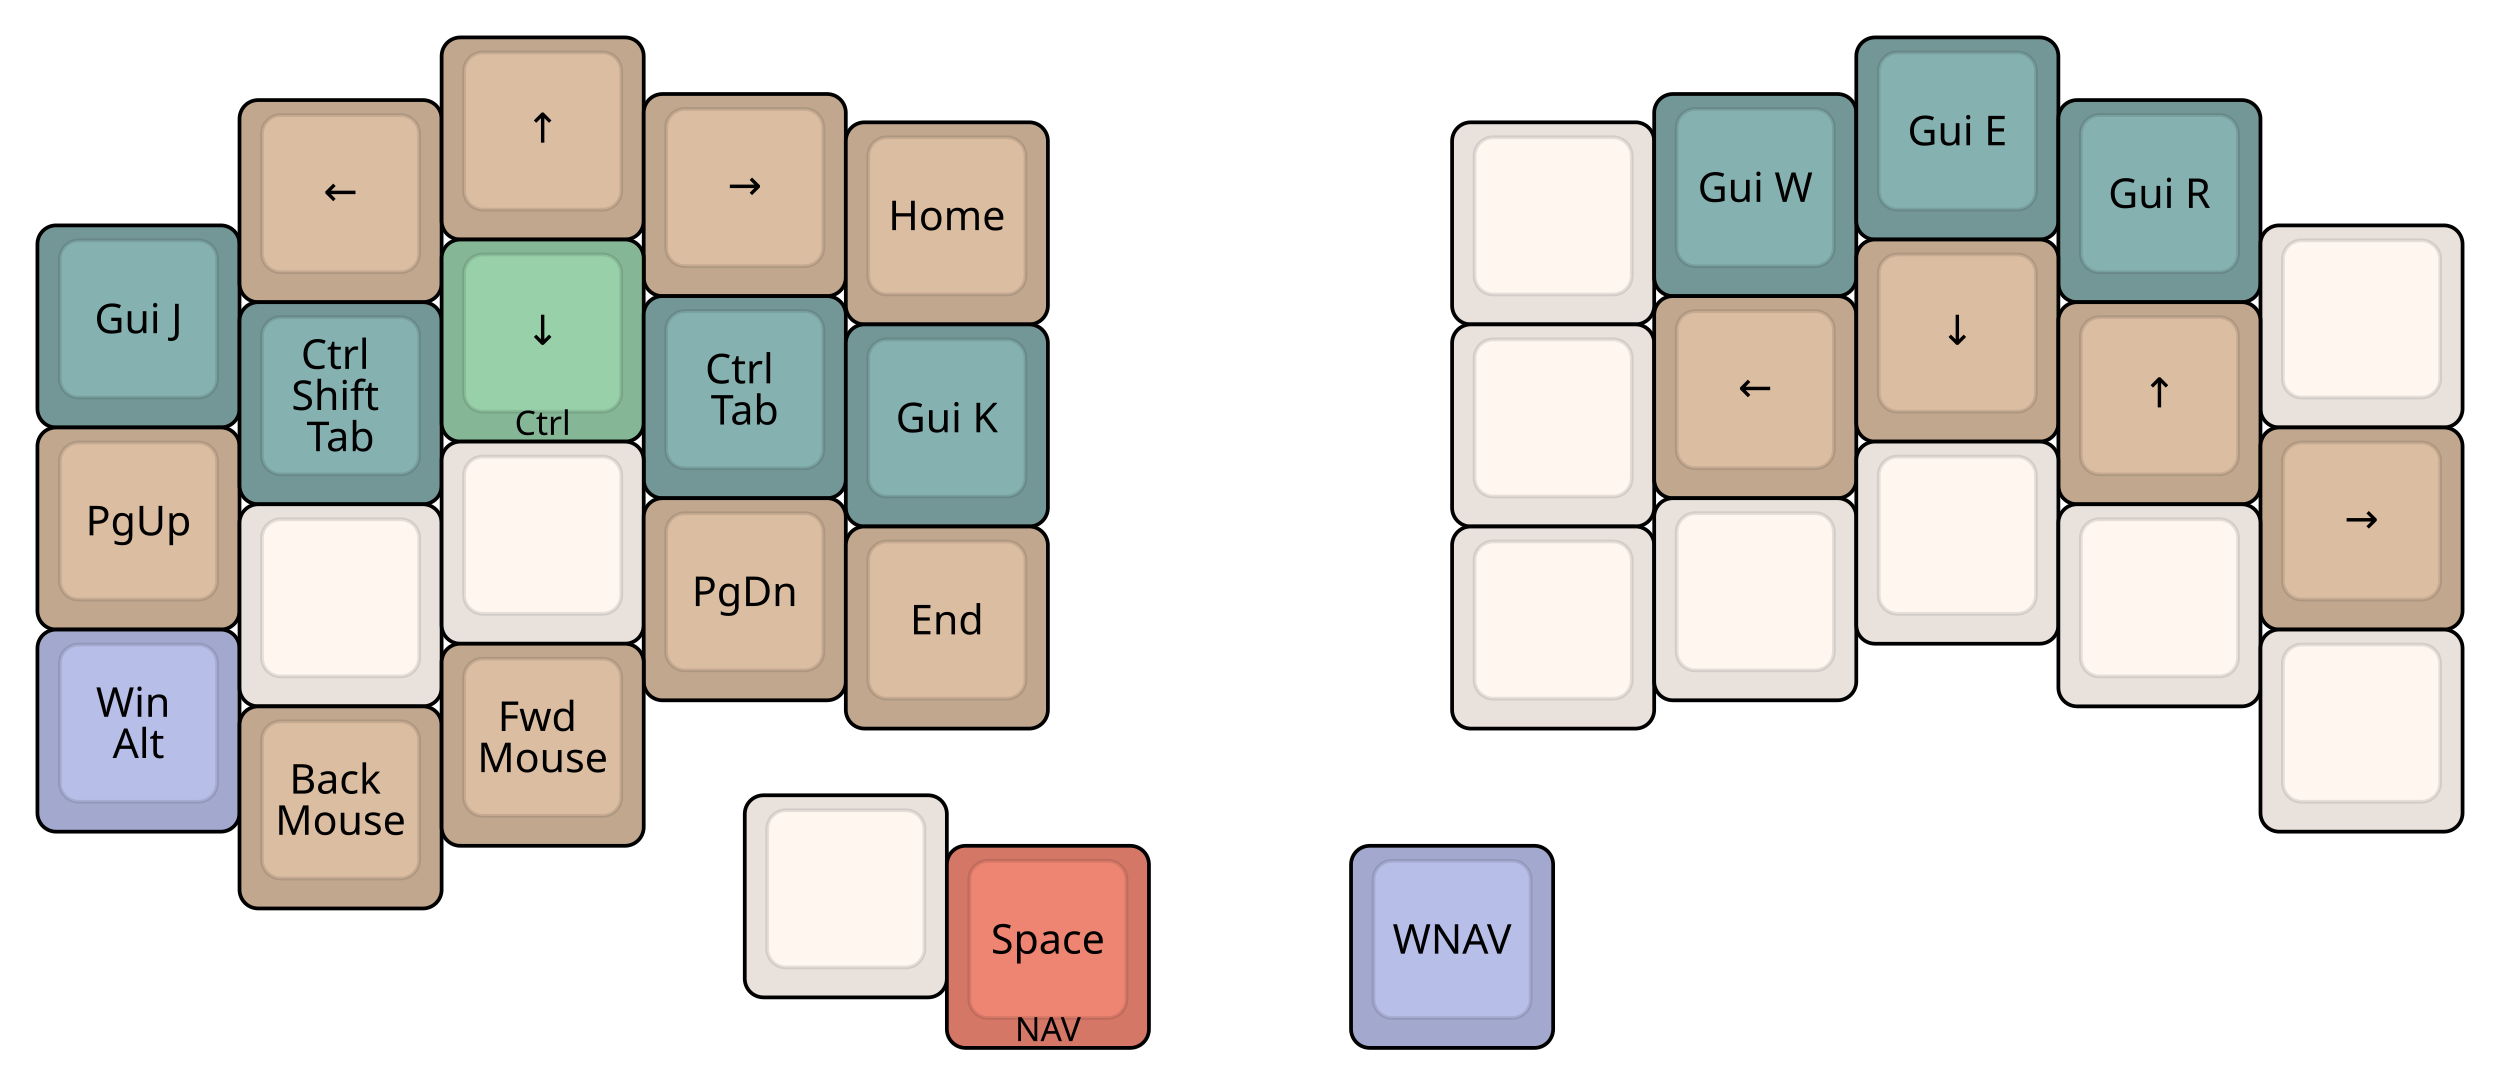
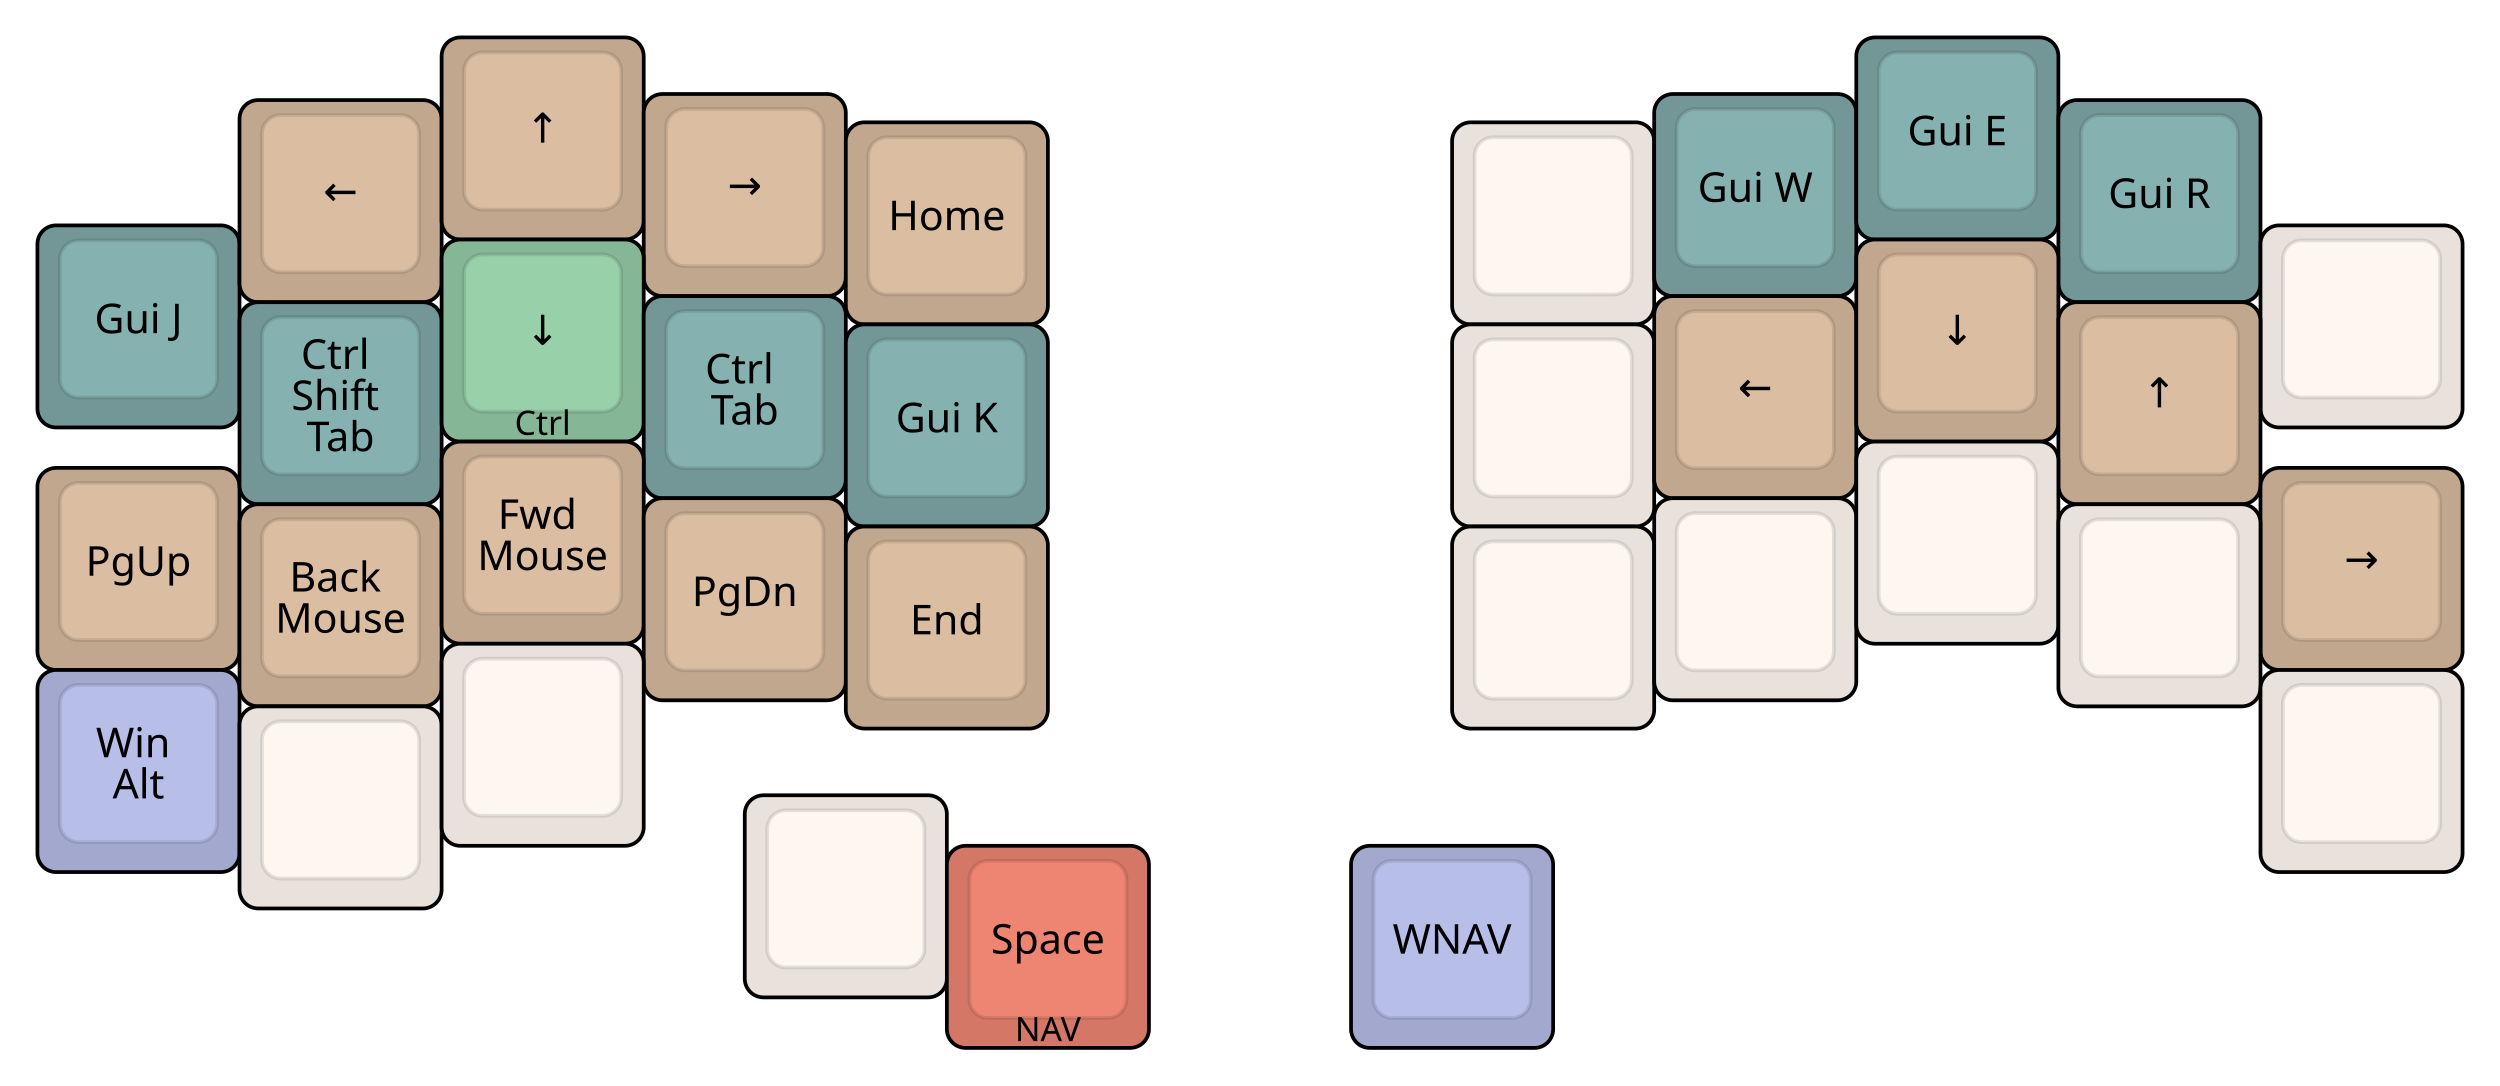
<svg xmlns="http://www.w3.org/2000/svg" width="668px" height="290x" viewBox="0 0 668 290">
  <style type="text/css">
    .keycap .border { stroke: black; stroke-width: 1; }
    .keycap .inner.border { stroke: rgba(0,0,0,.1); }
    .keycap { font-family: sans-serif; font-size: 11px}
    .keycap .sub { font-size: 9px}
  </style>
  <g class="keycap mod_implicit">
    <rect x="10" y="60.22" width="54" height="54" rx="5" fill="#739797" class="outer border" />
    <rect x="16" y="64.22" width="42" height="42" rx="5" fill="#86b1b1" class="inner border" />
    <text x="37" y="85.22" text-anchor="middle" dominant-baseline="middle" class="main">
      <tspan x="37" dy="0">Gui J</tspan>
    </text>
  </g>
  <g class="keycap default">
    <rect x="64" y="26.74" width="54" height="54" rx="5" fill="#c1a78e" class="outer border" />
    <rect x="70" y="30.74" width="42" height="42" rx="5" fill="#dbbda1" class="inner border" />
    <text x="91" y="51.74" text-anchor="middle" dominant-baseline="middle" class="main">
      <tspan x="91" dy="0">←</tspan>
    </text>
  </g>
  <g class="keycap default">
    <rect x="118" y="10" width="54" height="54" rx="5" fill="#c1a78e" class="outer border" />
    <rect x="124" y="14" width="42" height="42" rx="5" fill="#dbbda1" class="inner border" />
    <text x="145" y="35" text-anchor="middle" dominant-baseline="middle" class="main">
      <tspan x="145" dy="0">↑</tspan>
    </text>
  </g>
  <g class="keycap default">
    <rect x="172" y="25.12" width="54" height="54" rx="5" fill="#c1a78e" class="outer border" />
    <rect x="178" y="29.12" width="42" height="42" rx="5" fill="#dbbda1" class="inner border" />
    <text x="199" y="50.12" text-anchor="middle" dominant-baseline="middle" class="main">
      <tspan x="199" dy="0">→</tspan>
    </text>
  </g>
  <g class="keycap default">
    <rect x="226" y="32.68" width="54" height="54" rx="5" fill="#c1a78e" class="outer border" />
    <rect x="232" y="36.68" width="42" height="42" rx="5" fill="#dbbda1" class="inner border" />
    <text x="253" y="57.68" text-anchor="middle" dominant-baseline="middle" class="main">
      <tspan x="253" dy="0">Home</tspan>
    </text>
  </g>
  <g class="keycap blank">
    <rect x="388" y="32.68" width="54" height="54" rx="5" fill="#e9e1db" class="outer border" />
    <rect x="394" y="36.68" width="42" height="42" rx="5" fill="#fff6f0" class="inner border" />
  </g>
  <g class="keycap mod_implicit">
    <rect x="442" y="25.12" width="54" height="54" rx="5" fill="#739797" class="outer border" />
    <rect x="448" y="29.12" width="42" height="42" rx="5" fill="#86b1b1" class="inner border" />
    <text x="469" y="50.12" text-anchor="middle" dominant-baseline="middle" class="main">
      <tspan x="469" dy="0">Gui W</tspan>
    </text>
  </g>
  <g class="keycap mod_implicit">
    <rect x="496" y="10" width="54" height="54" rx="5" fill="#739797" class="outer border" />
    <rect x="502" y="14" width="42" height="42" rx="5" fill="#86b1b1" class="inner border" />
    <text x="523" y="35" text-anchor="middle" dominant-baseline="middle" class="main">
      <tspan x="523" dy="0">Gui E</tspan>
    </text>
  </g>
  <g class="keycap mod_implicit">
    <rect x="550" y="26.74" width="54" height="54" rx="5" fill="#739797" class="outer border" />
    <rect x="556" y="30.74" width="42" height="42" rx="5" fill="#86b1b1" class="inner border" />
    <text x="577" y="51.74" text-anchor="middle" dominant-baseline="middle" class="main">
      <tspan x="577" dy="0">Gui R</tspan>
    </text>
  </g>
  <g class="keycap blank">
    <rect x="604" y="60.22" width="54" height="54" rx="5" fill="#e9e1db" class="outer border" />
    <rect x="610" y="64.22" width="42" height="42" rx="5" fill="#fff6f0" class="inner border" />
  </g>
  <g class="keycap default">
-     <rect x="10" y="114.22" width="54" height="54" rx="5" fill="#c1a78e" class="outer border" />
-     <rect x="16" y="118.22" width="42" height="42" rx="5" fill="#dbbda1" class="inner border" />
-     <text x="37" y="139.22" text-anchor="middle" dominant-baseline="middle" class="main">
+     <rect x="10" y="125.02" width="54" height="54" rx="5" fill="#c1a78e" class="outer border" />
+     <rect x="16" y="129.02" width="42" height="42" rx="5" fill="#dbbda1" class="inner border" />
+     <text x="37" y="150.02" text-anchor="middle" dominant-baseline="middle" class="main">
      <tspan x="37" dy="0">PgUp</tspan>
    </text>
  </g>
  <g class="keycap mod_implicit">
    <rect x="64" y="80.74" width="54" height="54" rx="5" fill="#739797" class="outer border" />
    <rect x="70" y="84.74" width="42" height="42" rx="5" fill="#86b1b1" class="inner border" />
    <text x="91" y="94.74" text-anchor="middle" dominant-baseline="middle" class="main">
      <tspan x="91" dy="0">Ctrl</tspan>
      <tspan x="91" dy="11">Shift</tspan>
      <tspan x="91" dy="11">Tab</tspan>
    </text>
  </g>
  <g class="keycap mod_down">
    <rect x="118" y="64" width="54" height="54" rx="5" fill="#85b695" class="outer border" />
    <rect x="124" y="68" width="42" height="42" rx="5" fill="#98d0aa" class="inner border" />
    <text x="145" y="89" text-anchor="middle" dominant-baseline="middle" class="main">
      <tspan x="145" dy="0">↓</tspan>
    </text>
    <text x="145" y="116.2" text-anchor="middle" class="sub">Ctrl</text>
  </g>
  <g class="keycap mod_implicit">
    <rect x="172" y="79.12" width="54" height="54" rx="5" fill="#739797" class="outer border" />
    <rect x="178" y="83.12" width="42" height="42" rx="5" fill="#86b1b1" class="inner border" />
    <text x="199" y="98.62" text-anchor="middle" dominant-baseline="middle" class="main">
      <tspan x="199" dy="0">Ctrl</tspan>
      <tspan x="199" dy="11">Tab</tspan>
    </text>
  </g>
  <g class="keycap mod_implicit">
    <rect x="226" y="86.68" width="54" height="54" rx="5" fill="#739797" class="outer border" />
    <rect x="232" y="90.68" width="42" height="42" rx="5" fill="#86b1b1" class="inner border" />
    <text x="253" y="111.68" text-anchor="middle" dominant-baseline="middle" class="main">
      <tspan x="253" dy="0">Gui K</tspan>
    </text>
  </g>
  <g class="keycap blank">
    <rect x="388" y="86.68" width="54" height="54" rx="5" fill="#e9e1db" class="outer border" />
    <rect x="394" y="90.68" width="42" height="42" rx="5" fill="#fff6f0" class="inner border" />
  </g>
  <g class="keycap default">
    <rect x="442" y="79.12" width="54" height="54" rx="5" fill="#c1a78e" class="outer border" />
    <rect x="448" y="83.12" width="42" height="42" rx="5" fill="#dbbda1" class="inner border" />
    <text x="469" y="104.12" text-anchor="middle" dominant-baseline="middle" class="main">
      <tspan x="469" dy="0">←</tspan>
    </text>
  </g>
  <g class="keycap default">
    <rect x="496" y="64" width="54" height="54" rx="5" fill="#c1a78e" class="outer border" />
    <rect x="502" y="68" width="42" height="42" rx="5" fill="#dbbda1" class="inner border" />
    <text x="523" y="89" text-anchor="middle" dominant-baseline="middle" class="main">
      <tspan x="523" dy="0">↓</tspan>
    </text>
  </g>
  <g class="keycap default">
    <rect x="550" y="80.74" width="54" height="54" rx="5" fill="#c1a78e" class="outer border" />
    <rect x="556" y="84.74" width="42" height="42" rx="5" fill="#dbbda1" class="inner border" />
    <text x="577" y="105.74" text-anchor="middle" dominant-baseline="middle" class="main">
      <tspan x="577" dy="0">↑</tspan>
    </text>
  </g>
  <g class="keycap default">
-     <rect x="604" y="114.22" width="54" height="54" rx="5" fill="#c1a78e" class="outer border" />
-     <rect x="610" y="118.22" width="42" height="42" rx="5" fill="#dbbda1" class="inner border" />
-     <text x="631" y="139.22" text-anchor="middle" dominant-baseline="middle" class="main">
+     <rect x="604" y="125.02" width="54" height="54" rx="5" fill="#c1a78e" class="outer border" />
+     <rect x="610" y="129.02" width="42" height="42" rx="5" fill="#dbbda1" class="inner border" />
+     <text x="631" y="150.02" text-anchor="middle" dominant-baseline="middle" class="main">
      <tspan x="631" dy="0">→</tspan>
    </text>
  </g>
  <g class="keycap layer_down">
-     <rect x="10" y="168.22" width="54" height="54" rx="5" fill="#a3a9ce" class="outer border" />
-     <rect x="16" y="172.22" width="42" height="42" rx="5" fill="#b7bee8" class="inner border" />
-     <text x="37" y="187.72" text-anchor="middle" dominant-baseline="middle" class="main">
+     <rect x="10" y="179.02" width="54" height="54" rx="5" fill="#a3a9ce" class="outer border" />
+     <rect x="16" y="183.02" width="42" height="42" rx="5" fill="#b7bee8" class="inner border" />
+     <text x="37" y="198.52" text-anchor="middle" dominant-baseline="middle" class="main">
      <tspan x="37" dy="0">Win</tspan>
      <tspan x="37" dy="11">Alt</tspan>
    </text>
  </g>
-   <g class="keycap blank">
-     <rect x="64" y="134.74" width="54" height="54" rx="5" fill="#e9e1db" class="outer border" />
-     <rect x="70" y="138.74" width="42" height="42" rx="5" fill="#fff6f0" class="inner border" />
-   </g>
-   <g class="keycap blank">
-     <rect x="118" y="118" width="54" height="54" rx="5" fill="#e9e1db" class="outer border" />
-     <rect x="124" y="122" width="42" height="42" rx="5" fill="#fff6f0" class="inner border" />
+   <g class="keycap default">
+     <rect x="64" y="134.74" width="54" height="54" rx="5" fill="#c1a78e" class="outer border" />
+     <rect x="70" y="138.74" width="42" height="42" rx="5" fill="#dbbda1" class="inner border" />
+     <text x="91" y="154.24" text-anchor="middle" dominant-baseline="middle" class="main">
+       <tspan x="91" dy="0">Back</tspan>
+       <tspan x="91" dy="11">Mouse</tspan>
+     </text>
+   </g>
+   <g class="keycap default">
+     <rect x="118" y="118" width="54" height="54" rx="5" fill="#c1a78e" class="outer border" />
+     <rect x="124" y="122" width="42" height="42" rx="5" fill="#dbbda1" class="inner border" />
+     <text x="145" y="137.5" text-anchor="middle" dominant-baseline="middle" class="main">
+       <tspan x="145" dy="0">Fwd</tspan>
+       <tspan x="145" dy="11">Mouse</tspan>
+     </text>
  </g>
  <g class="keycap default">
    <rect x="172" y="133.12" width="54" height="54" rx="5" fill="#c1a78e" class="outer border" />
    <rect x="178" y="137.12" width="42" height="42" rx="5" fill="#dbbda1" class="inner border" />
    <text x="199" y="158.12" text-anchor="middle" dominant-baseline="middle" class="main">
      <tspan x="199" dy="0">PgDn</tspan>
    </text>
  </g>
  <g class="keycap default">
    <rect x="226" y="140.68" width="54" height="54" rx="5" fill="#c1a78e" class="outer border" />
    <rect x="232" y="144.68" width="42" height="42" rx="5" fill="#dbbda1" class="inner border" />
    <text x="253" y="165.68" text-anchor="middle" dominant-baseline="middle" class="main">
      <tspan x="253" dy="0">End</tspan>
    </text>
  </g>
  <g class="keycap blank">
    <rect x="388" y="140.68" width="54" height="54" rx="5" fill="#e9e1db" class="outer border" />
    <rect x="394" y="144.68" width="42" height="42" rx="5" fill="#fff6f0" class="inner border" />
  </g>
  <g class="keycap blank">
    <rect x="442" y="133.12" width="54" height="54" rx="5" fill="#e9e1db" class="outer border" />
    <rect x="448" y="137.12" width="42" height="42" rx="5" fill="#fff6f0" class="inner border" />
  </g>
  <g class="keycap blank">
    <rect x="496" y="118" width="54" height="54" rx="5" fill="#e9e1db" class="outer border" />
    <rect x="502" y="122" width="42" height="42" rx="5" fill="#fff6f0" class="inner border" />
  </g>
  <g class="keycap blank">
    <rect x="550" y="134.74" width="54" height="54" rx="5" fill="#e9e1db" class="outer border" />
    <rect x="556" y="138.74" width="42" height="42" rx="5" fill="#fff6f0" class="inner border" />
  </g>
  <g class="keycap blank">
-     <rect x="604" y="168.22" width="54" height="54" rx="5" fill="#e9e1db" class="outer border" />
-     <rect x="610" y="172.22" width="42" height="42" rx="5" fill="#fff6f0" class="inner border" />
-   </g>
-   <g class="keycap default">
-     <rect x="64" y="188.74" width="54" height="54" rx="5" fill="#c1a78e" class="outer border" />
-     <rect x="70" y="192.74" width="42" height="42" rx="5" fill="#dbbda1" class="inner border" />
-     <text x="91" y="208.24" text-anchor="middle" dominant-baseline="middle" class="main">
-       <tspan x="91" dy="0">Back</tspan>
-       <tspan x="91" dy="11">Mouse</tspan>
-     </text>
-   </g>
-   <g class="keycap default">
-     <rect x="118" y="172" width="54" height="54" rx="5" fill="#c1a78e" class="outer border" />
-     <rect x="124" y="176" width="42" height="42" rx="5" fill="#dbbda1" class="inner border" />
-     <text x="145" y="191.5" text-anchor="middle" dominant-baseline="middle" class="main">
-       <tspan x="145" dy="0">Fwd</tspan>
-       <tspan x="145" dy="11">Mouse</tspan>
-     </text>
+     <rect x="604" y="179.02" width="54" height="54" rx="5" fill="#e9e1db" class="outer border" />
+     <rect x="610" y="183.02" width="42" height="42" rx="5" fill="#fff6f0" class="inner border" />
+   </g>
+   <g class="keycap blank">
+     <rect x="64" y="188.74" width="54" height="54" rx="5" fill="#e9e1db" class="outer border" />
+     <rect x="70" y="192.74" width="42" height="42" rx="5" fill="#fff6f0" class="inner border" />
+   </g>
+   <g class="keycap blank">
+     <rect x="118" y="172" width="54" height="54" rx="5" fill="#e9e1db" class="outer border" />
+     <rect x="124" y="176" width="42" height="42" rx="5" fill="#fff6f0" class="inner border" />
  </g>
  <g class="keycap blank">
    <rect x="199" y="212.5" width="54" height="54" rx="5" fill="#e9e1db" class="outer border" />
    <rect x="205" y="216.5" width="42" height="42" rx="5" fill="#fff6f0" class="inner border" />
  </g>
  <g class="keycap active_layer">
    <rect x="253" y="226" width="54" height="54" rx="5" fill="#d47766" class="outer border" />
    <rect x="259" y="230" width="42" height="42" rx="5" fill="#ee8572" class="inner border" />
    <text x="280" y="251" text-anchor="middle" dominant-baseline="middle" class="main">
      <tspan x="280" dy="0">Space</tspan>
    </text>
    <text x="280" y="278.2" text-anchor="middle" class="sub">NAV</text>
  </g>
  <g class="keycap layer_down">
    <rect x="361" y="226" width="54" height="54" rx="5" fill="#a3a9ce" class="outer border" />
    <rect x="367" y="230" width="42" height="42" rx="5" fill="#b7bee8" class="inner border" />
    <text x="388" y="251" text-anchor="middle" dominant-baseline="middle" class="main">
      <tspan x="388" dy="0">WNAV</tspan>
    </text>
  </g>
</svg>
